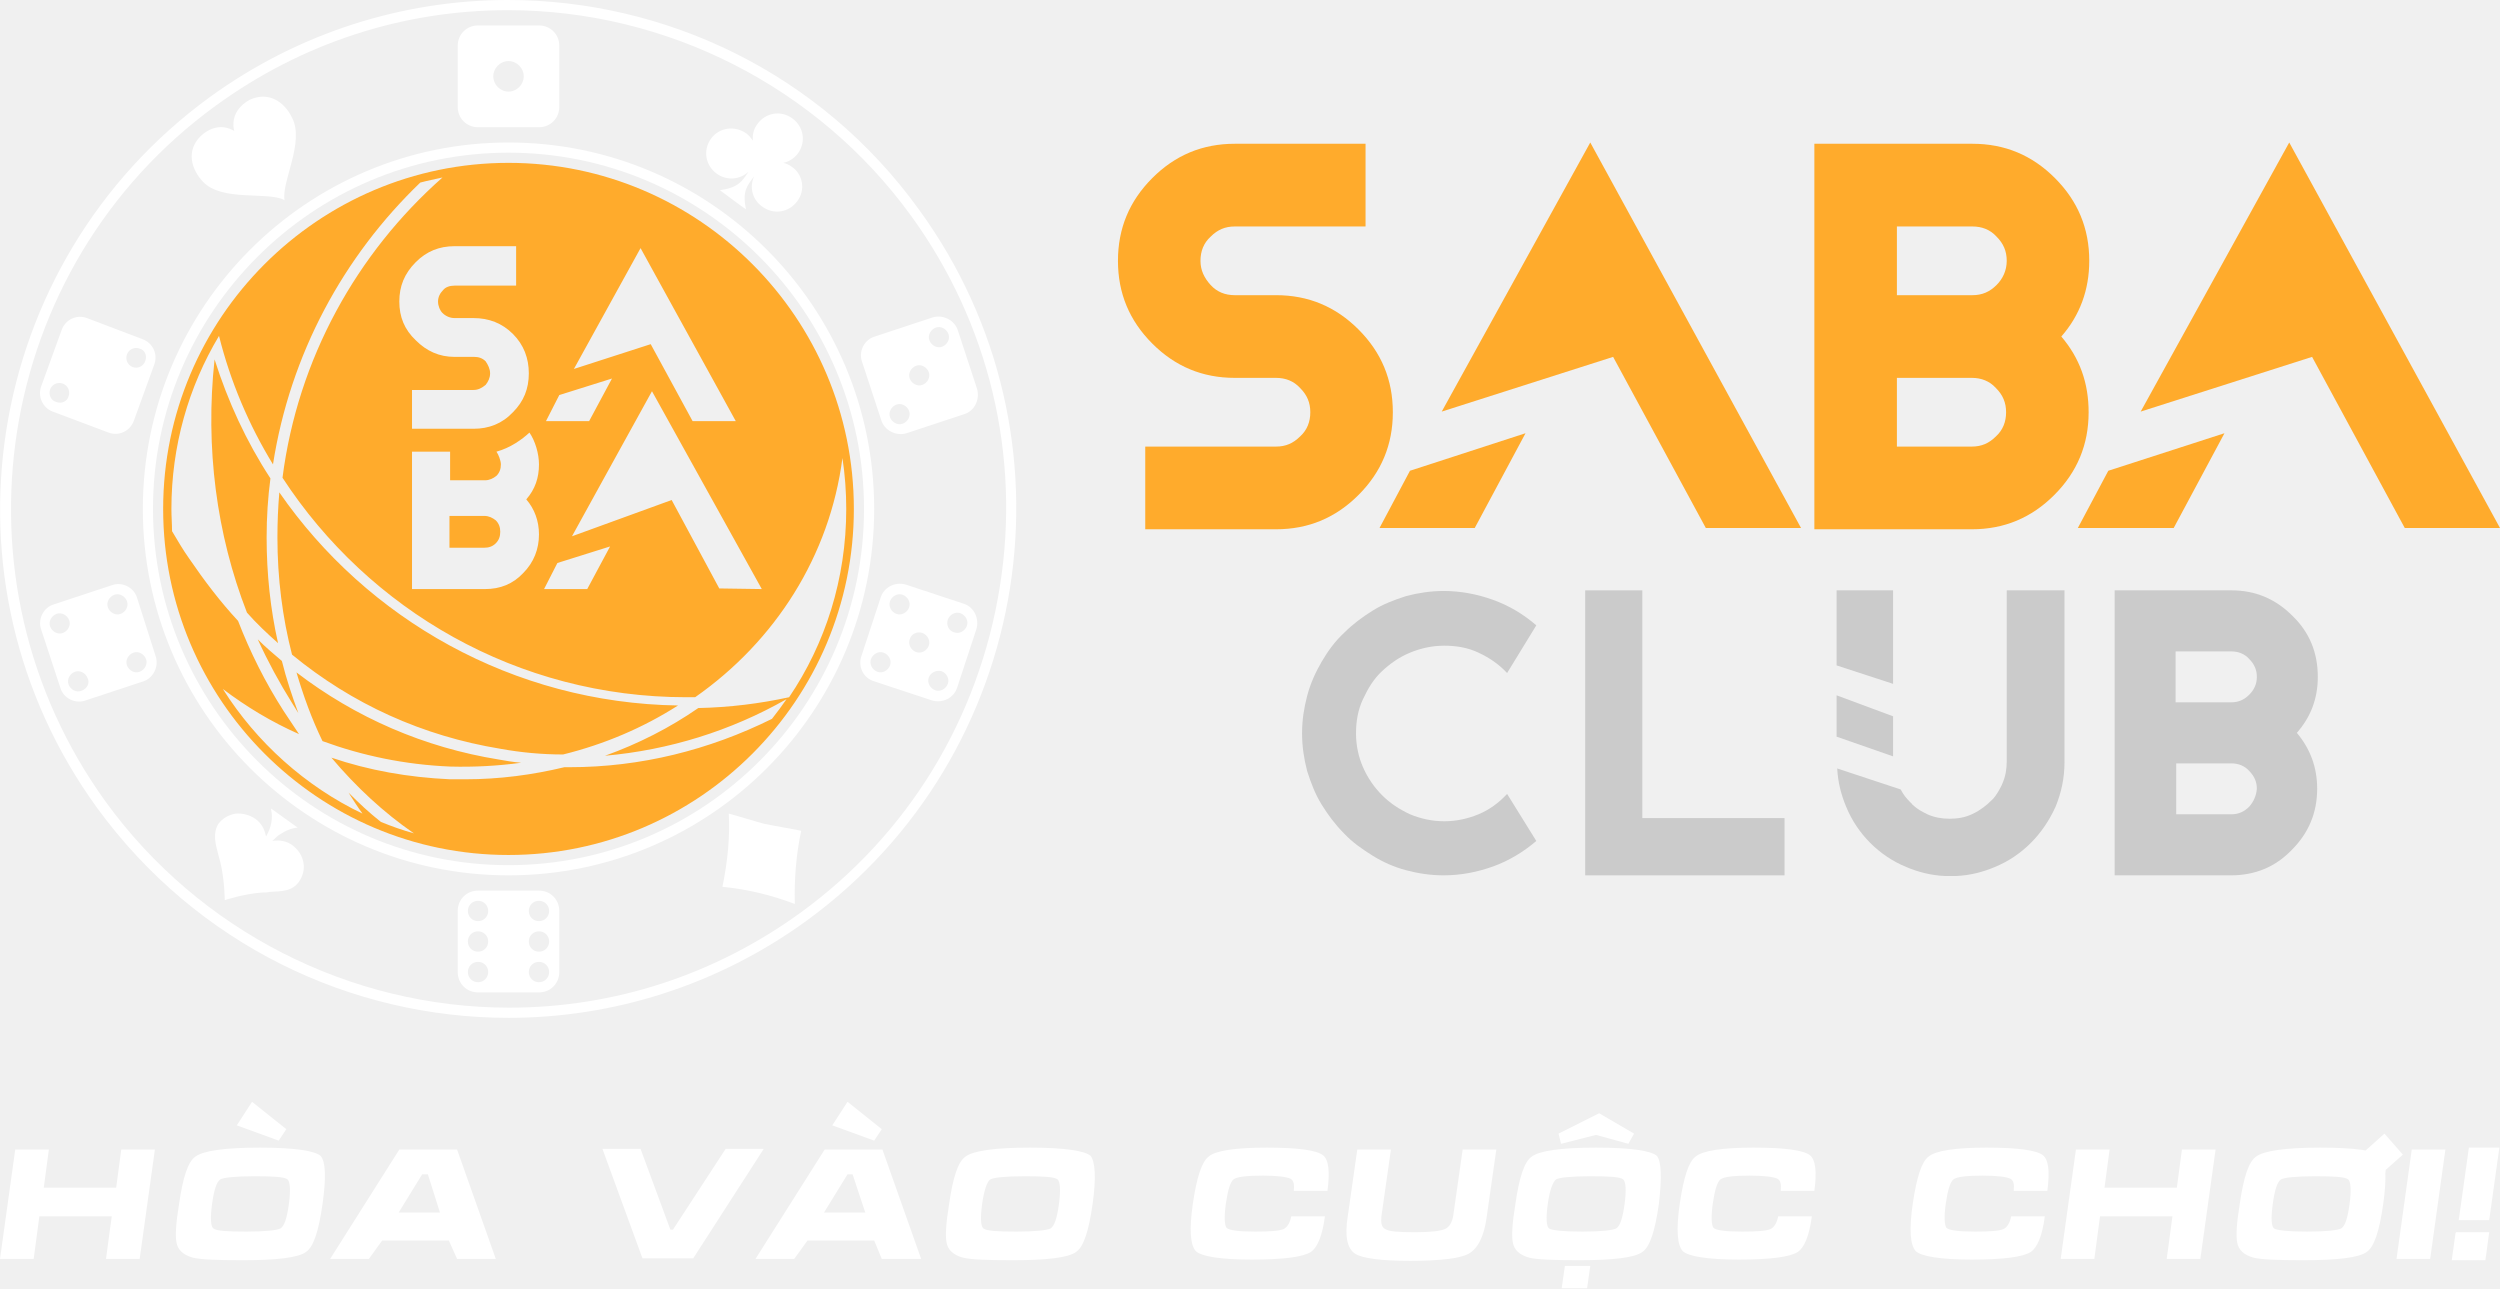
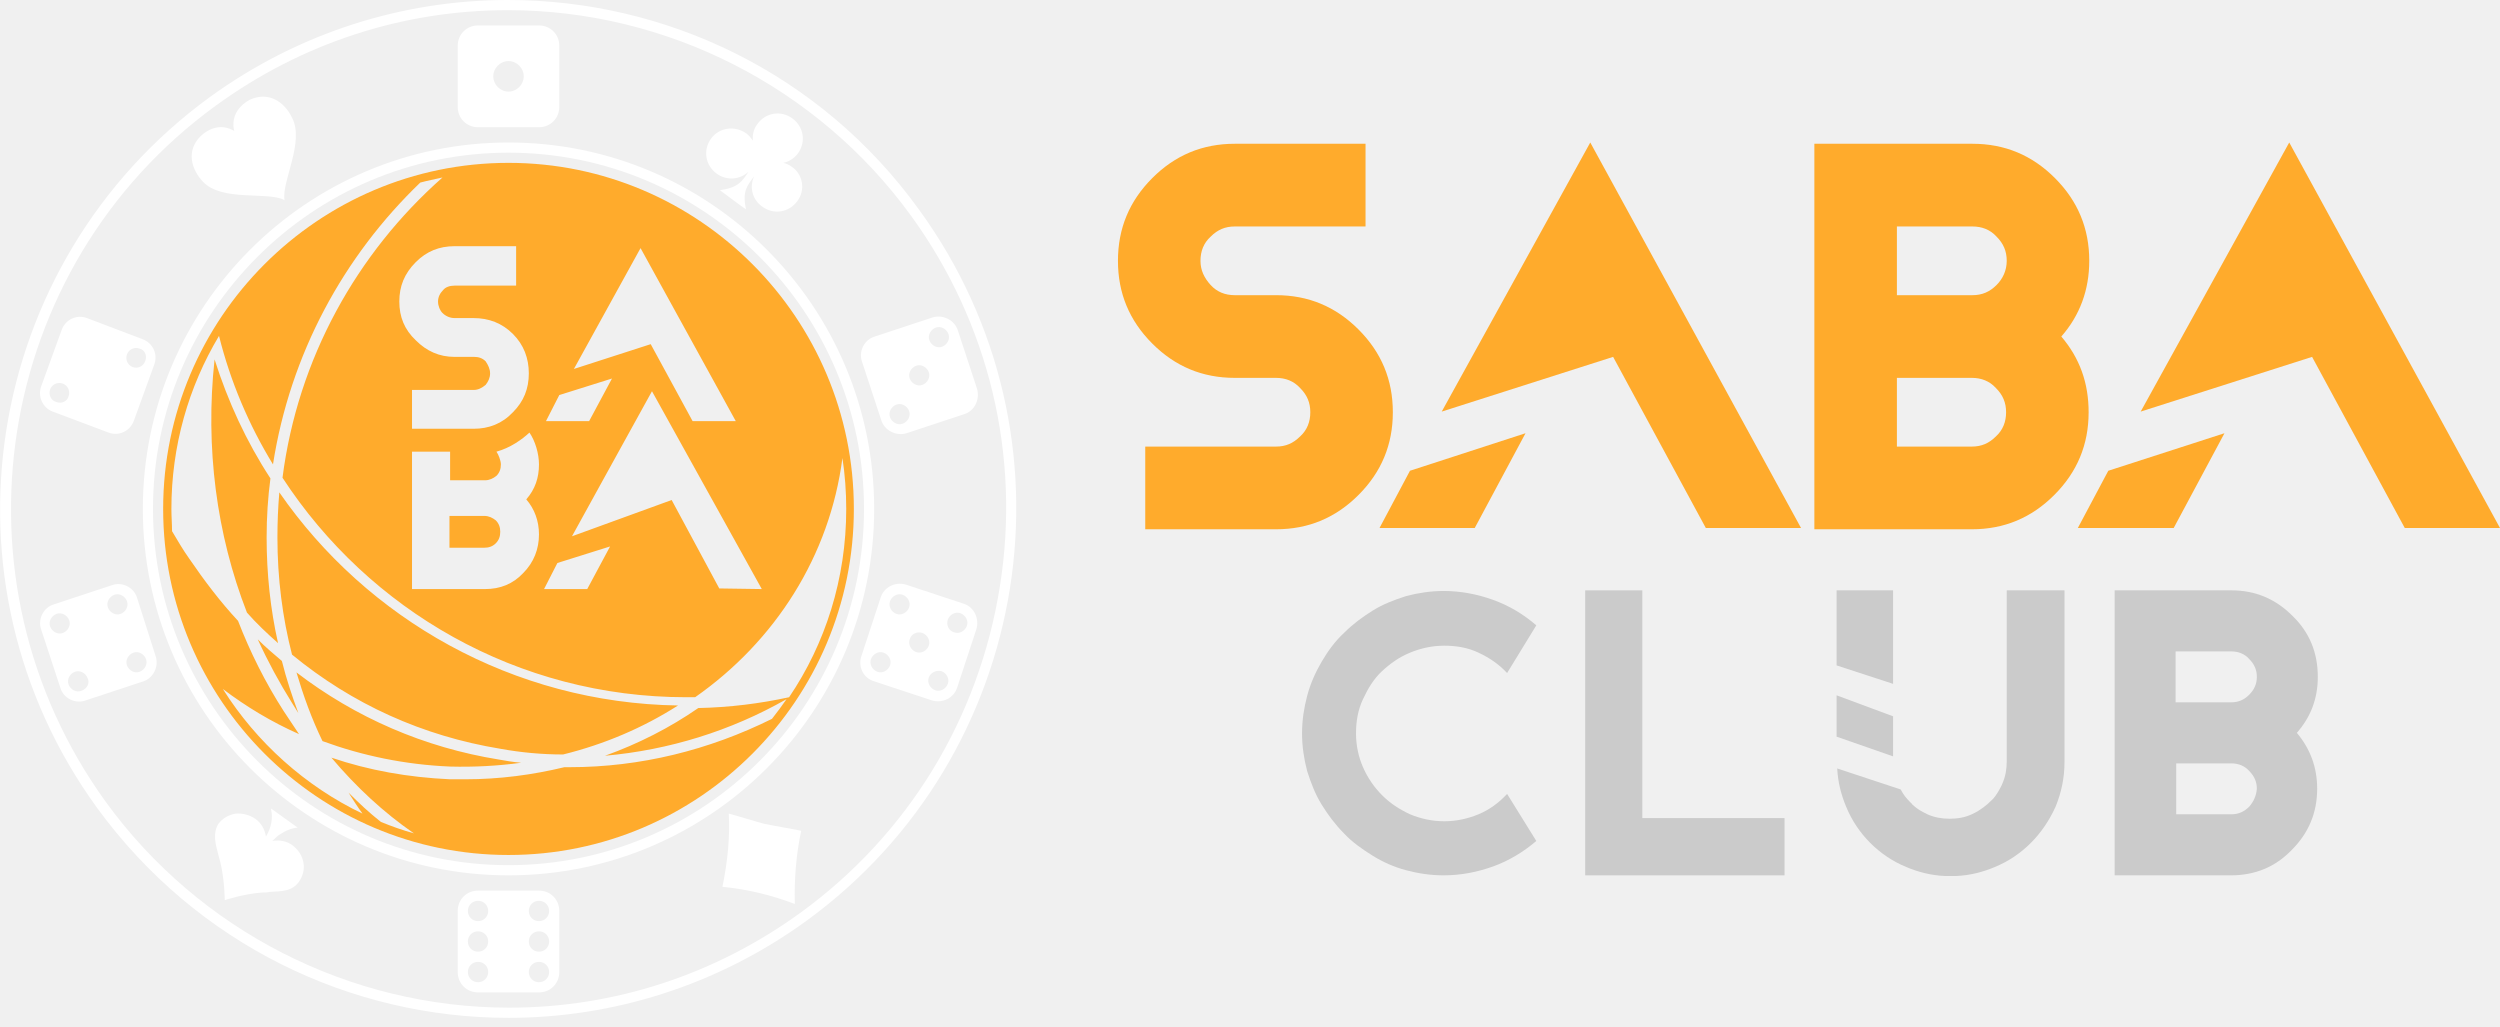
- <svg xmlns="http://www.w3.org/2000/svg" width="229" height="118" viewBox="0 0 229 118" fill="none">
-   <path d="M1.396 105.297H4.478L4.012 108.793H10.642L11.107 105.297H14.189L12.793 115.32H9.711L10.235 111.415H3.605L3.082 115.32H0L1.396 105.297Z" fill="white" />
-   <path d="M29.541 110.308C29.192 112.756 28.727 114.212 28.029 114.679C27.331 115.203 25.354 115.436 22.214 115.436C19.888 115.436 18.376 115.378 17.678 115.203C16.806 114.97 16.283 114.504 16.166 113.804C16.05 113.222 16.108 112.056 16.399 110.308C16.748 107.861 17.213 106.404 17.911 105.938C18.609 105.413 20.586 105.122 23.784 105.122C26.982 105.122 28.843 105.413 29.367 105.88C29.832 106.404 29.89 107.861 29.541 110.308ZM19.423 110.308C19.248 111.59 19.306 112.348 19.539 112.522C19.83 112.756 20.818 112.814 22.563 112.814C24.308 112.814 25.354 112.697 25.703 112.522C26.052 112.289 26.285 111.59 26.459 110.308C26.634 109.026 26.575 108.269 26.343 108.036C26.052 107.802 25.063 107.744 23.319 107.744C21.574 107.744 20.47 107.861 20.179 108.036C19.83 108.269 19.597 109.026 19.423 110.308ZM23.086 100.926L26.227 103.432L25.529 104.481L21.691 103.082L23.086 100.926Z" fill="white" />
-   <path d="M36.577 105.297H41.869L45.416 115.32H41.869L41.113 113.63H35.007L33.786 115.32H30.238L36.577 105.297ZM39.194 107.569H38.67L36.519 111.066H40.299L39.194 107.569Z" fill="white" />
-   <path d="M61.408 112.639H61.524H61.64L66.467 105.239H69.956L63.501 115.261H58.849L55.185 105.239H58.675L61.408 112.639Z" fill="white" />
-   <path d="M75.539 105.297H80.831L84.378 115.32H80.772L80.075 113.63H73.969L72.747 115.32H69.2L75.539 105.297ZM77.632 100.926L80.772 103.432L80.075 104.481L76.237 103.082L77.632 100.926ZM78.097 107.569H77.632L75.481 111.066H79.26L78.097 107.569Z" fill="white" />
-   <path d="M100.079 110.308C99.73 112.756 99.265 114.212 98.567 114.679C97.869 115.203 95.892 115.436 92.752 115.436C90.425 115.436 88.914 115.378 88.216 115.203C87.344 114.97 86.82 114.504 86.704 113.804C86.588 113.222 86.646 112.056 86.936 110.308C87.285 107.861 87.751 106.404 88.448 105.938C89.146 105.413 91.123 105.122 94.322 105.122C97.52 105.122 99.381 105.413 99.904 105.88C100.311 106.404 100.428 107.861 100.079 110.308ZM89.96 110.308C89.786 111.59 89.844 112.348 90.077 112.522C90.367 112.756 91.356 112.814 93.1 112.814C94.845 112.814 95.892 112.697 96.241 112.522C96.59 112.289 96.822 111.59 96.997 110.308C97.171 109.026 97.113 108.269 96.88 108.036C96.59 107.802 95.601 107.744 93.856 107.744C92.112 107.744 91.007 107.861 90.716 108.036C90.426 108.21 90.135 109.026 89.96 110.308Z" fill="white" />
-   <path d="M116.012 105.122C118.862 105.122 120.606 105.355 121.188 105.821C121.711 106.229 121.827 107.336 121.595 109.084H118.513C118.571 108.502 118.513 108.152 118.222 107.977C117.873 107.802 117.001 107.686 115.663 107.686C114.151 107.686 113.279 107.802 112.988 108.036C112.698 108.269 112.465 109.026 112.29 110.25C112.116 111.474 112.174 112.231 112.349 112.464C112.581 112.697 113.453 112.814 114.965 112.814C116.303 112.814 117.175 112.756 117.582 112.581C117.931 112.406 118.164 111.998 118.28 111.415H121.362C121.129 113.222 120.664 114.271 120.083 114.679C119.327 115.145 117.582 115.378 114.675 115.378C111.767 115.378 110.081 115.086 109.557 114.62C109.034 114.096 108.918 112.639 109.267 110.25C109.615 107.861 110.081 106.404 110.72 105.938C111.302 105.413 113.105 105.122 116.012 105.122Z" fill="white" />
-   <path d="M137.062 105.297L136.19 111.415C135.958 113.222 135.376 114.387 134.504 114.853C133.748 115.261 131.945 115.494 129.212 115.494C126.479 115.494 124.792 115.261 124.153 114.853C123.397 114.387 123.164 113.222 123.455 111.415L124.327 105.297H127.409L126.537 111.415C126.479 111.998 126.537 112.406 126.886 112.581C127.235 112.814 128.165 112.872 129.619 112.872C131.073 112.872 131.945 112.756 132.352 112.581C132.759 112.406 132.992 111.998 133.108 111.415L133.98 105.297H137.062Z" fill="white" />
-   <path d="M151.949 110.308C151.6 112.756 151.135 114.212 150.437 114.679C149.74 115.203 147.762 115.436 144.622 115.436C142.296 115.436 140.784 115.378 140.086 115.203C139.214 114.97 138.691 114.504 138.574 113.804C138.458 113.222 138.516 112.056 138.807 110.308C139.156 107.861 139.621 106.404 140.319 105.938C141.017 105.413 142.994 105.122 146.192 105.122C149.391 105.122 151.251 105.413 151.775 105.88C152.182 106.404 152.24 107.861 151.949 110.308ZM141.773 110.308C141.598 111.59 141.656 112.348 141.889 112.522C142.122 112.697 143.168 112.814 144.913 112.814C146.658 112.814 147.704 112.697 148.053 112.522C148.402 112.289 148.635 111.59 148.809 110.308C148.984 109.026 148.925 108.269 148.693 108.036C148.402 107.802 147.413 107.744 145.669 107.744C143.924 107.744 142.82 107.861 142.529 108.036C142.238 108.269 141.947 109.026 141.773 110.308ZM142.761 103.84L146.483 101.975L149.681 103.84L149.158 104.772L146.192 103.957L142.994 104.772L142.761 103.84ZM143.343 115.96H145.669L145.378 118H143.052L143.343 115.96Z" fill="white" />
-   <path d="M160.614 105.122C163.463 105.122 165.208 105.355 165.789 105.821C166.313 106.229 166.429 107.336 166.196 109.084H163.114C163.172 108.502 163.114 108.152 162.824 107.977C162.475 107.802 161.602 107.686 160.265 107.686C158.753 107.686 157.881 107.802 157.59 108.036C157.299 108.269 157.067 109.026 156.892 110.25C156.718 111.474 156.776 112.231 156.95 112.464C157.183 112.697 158.055 112.814 159.567 112.814C160.905 112.814 161.777 112.756 162.184 112.581C162.533 112.406 162.765 111.998 162.882 111.415H165.964C165.731 113.222 165.266 114.271 164.684 114.679C163.928 115.145 162.184 115.378 159.276 115.378C156.427 115.378 154.682 115.086 154.159 114.62C153.636 114.096 153.519 112.639 153.868 110.25C154.217 107.861 154.682 106.404 155.322 105.938C155.962 105.413 157.706 105.122 160.614 105.122Z" fill="white" />
-   <path d="M181.956 105.122C184.805 105.122 186.549 105.355 187.131 105.821C187.654 106.229 187.771 107.336 187.538 109.084H184.456C184.514 108.502 184.456 108.152 184.165 107.977C183.816 107.802 182.944 107.686 181.607 107.686C180.095 107.686 179.222 107.802 178.932 108.036C178.641 108.269 178.408 109.026 178.234 110.25C178.059 111.474 178.118 112.231 178.292 112.464C178.525 112.697 179.397 112.814 180.909 112.814C182.246 112.814 183.119 112.756 183.526 112.581C183.874 112.406 184.107 111.998 184.223 111.415H187.305C187.073 113.222 186.608 114.271 186.026 114.679C185.27 115.145 183.526 115.378 180.618 115.378C177.769 115.378 176.024 115.086 175.501 114.62C174.977 114.096 174.861 112.639 175.21 110.25C175.559 107.861 176.024 106.404 176.664 105.938C177.303 105.413 179.048 105.122 181.956 105.122Z" fill="white" />
-   <path d="M190.155 105.297H193.237L192.771 108.793H199.401L199.866 105.297H202.948L201.552 115.32H198.47L198.994 111.415H192.364L191.841 115.32H188.759L190.155 105.297Z" fill="white" />
-   <path d="M218.3 110.308C217.951 112.756 217.486 114.212 216.788 114.679C216.09 115.203 214.113 115.436 210.973 115.436C208.647 115.436 207.135 115.378 206.437 115.203C205.565 114.97 205.042 114.504 204.925 113.804C204.809 113.222 204.867 112.056 205.158 110.308C205.507 107.861 205.972 106.404 206.67 105.938C207.368 105.413 209.345 105.122 212.543 105.122C215.741 105.122 217.602 105.413 218.126 105.88C218.533 106.404 218.649 107.861 218.3 110.308ZM208.182 110.308C208.007 111.59 208.065 112.348 208.298 112.522C208.531 112.697 209.577 112.814 211.322 112.814C213.066 112.814 214.113 112.697 214.462 112.522C214.811 112.289 215.044 111.59 215.218 110.308C215.393 109.026 215.334 108.269 215.102 108.036C214.811 107.802 213.822 107.744 212.078 107.744C210.333 107.744 209.228 107.861 208.938 108.036C208.589 108.269 208.356 109.026 208.182 110.308ZM216.207 107.686L216.032 105.938L216.788 105.297L218.416 103.84L220.103 105.763L218.533 107.161L218.475 107.686H216.207Z" fill="white" />
-   <path d="M219.521 115.32L220.917 105.297H223.999L222.603 115.32H219.521Z" fill="white" />
-   <path d="M224.988 112.872H228.011L227.662 115.436H224.58L224.929 112.93L224.988 112.872ZM225.22 111.765L226.151 105.122H228.942L228.011 111.765H225.22Z" fill="white" />
-   <path d="M124.444 30.185C122.35 28.087 119.85 27.038 116.884 27.038H113.104C112.232 27.038 111.476 26.747 110.895 26.106C110.313 25.465 109.964 24.765 109.964 23.891C109.964 23.017 110.255 22.26 110.895 21.677C111.534 21.036 112.232 20.745 113.104 20.745H125.084V13.169H113.104C110.139 13.169 107.638 14.218 105.545 16.316C103.451 18.414 102.405 20.919 102.405 23.891C102.405 26.863 103.451 29.369 105.545 31.467C107.638 33.564 110.139 34.613 113.104 34.613H116.884C117.756 34.613 118.512 34.905 119.094 35.546C119.734 36.187 120.024 36.886 120.024 37.76C120.024 38.634 119.734 39.392 119.094 39.974C118.454 40.615 117.756 40.907 116.884 40.907H104.905V48.482H116.884C119.85 48.482 122.35 47.433 124.444 45.335C126.537 43.237 127.584 40.732 127.584 37.76C127.584 34.788 126.537 32.282 124.444 30.185Z" fill="#FFAB2C" />
-   <path d="M191.376 23.891C191.376 20.919 190.329 18.414 188.236 16.316C186.142 14.218 183.642 13.169 180.676 13.169H166.196V48.482H180.618C183.584 48.482 186.084 47.433 188.178 45.335C190.271 43.237 191.318 40.732 191.318 37.76C191.318 35.08 190.504 32.807 188.817 30.826C190.504 28.903 191.376 26.572 191.376 23.891ZM182.828 39.974C182.188 40.615 181.49 40.907 180.618 40.907H173.756V34.613H180.618C181.49 34.613 182.246 34.905 182.828 35.546C183.467 36.187 183.758 36.886 183.758 37.76C183.758 38.634 183.467 39.392 182.828 39.974ZM182.886 26.106C182.246 26.747 181.548 27.038 180.676 27.038H173.756V20.745H180.676C181.548 20.745 182.304 21.036 182.886 21.677C183.526 22.318 183.816 23.017 183.816 23.891C183.816 24.765 183.467 25.523 182.886 26.106Z" fill="#FFAB2C" />
+ <svg xmlns="http://www.w3.org/2000/svg" width="229" height="94" viewBox="0 0 229 94" fill="none">
+   <path d="M124.444 30.185C122.35 28.087 119.85 27.038 116.884 27.038H113.104C112.232 27.038 111.476 26.747 110.895 26.106C110.313 25.465 109.964 24.765 109.964 23.891C109.964 23.017 110.255 22.26 110.895 21.677C111.534 21.036 112.232 20.745 113.104 20.745H125.083V13.169H113.104C110.139 13.169 107.638 14.218 105.545 16.316C103.451 18.414 102.404 20.92 102.404 23.891C102.404 26.863 103.451 29.369 105.545 31.467C107.638 33.565 110.139 34.613 113.104 34.613H116.884C117.756 34.613 118.512 34.905 119.094 35.546C119.734 36.187 120.024 36.886 120.024 37.76C120.024 38.634 119.734 39.392 119.094 39.974C118.454 40.615 117.756 40.907 116.884 40.907H104.905V48.482H116.884C119.85 48.482 122.35 47.433 124.444 45.335C126.537 43.238 127.584 40.732 127.584 37.76C127.584 34.788 126.537 32.282 124.444 30.185Z" fill="#FFAB2C" />
+   <path d="M191.376 23.891C191.376 20.92 190.329 18.414 188.236 16.316C186.142 14.218 183.642 13.169 180.676 13.169H166.196V48.482H180.618C183.584 48.482 186.084 47.433 188.177 45.335C190.271 43.238 191.318 40.732 191.318 37.76C191.318 35.08 190.504 32.807 188.817 30.826C190.504 28.903 191.376 26.572 191.376 23.891ZM182.828 39.974C182.188 40.615 181.49 40.907 180.618 40.907H173.756V34.613H180.618C181.49 34.613 182.246 34.905 182.828 35.546C183.467 36.187 183.758 36.886 183.758 37.76C183.758 38.634 183.467 39.392 182.828 39.974ZM182.886 26.106C182.246 26.747 181.548 27.038 180.676 27.038H173.756V20.745H180.676C181.548 20.745 182.304 21.036 182.886 21.677C183.525 22.318 183.816 23.017 183.816 23.891C183.816 24.765 183.467 25.523 182.886 26.106Z" fill="#FFAB2C" />
  <path d="M132.062 37.702L145.669 13.053L164.975 48.365H156.253L147.762 32.69L132.062 37.702ZM135.085 48.365L139.738 39.683L129.154 43.121L126.363 48.365H135.085Z" fill="#FFAB2C" />
-   <path d="M196.086 37.702L209.694 13.053L229 48.365H220.277L211.787 32.69L196.086 37.702ZM199.11 48.365L203.762 39.683L193.121 43.121L190.329 48.365H199.11Z" fill="#FFAB2C" />
-   <path d="M140.726 77.034C139.563 78.025 138.226 78.841 136.772 79.365C135.318 79.889 133.806 80.181 132.236 80.181C131.015 80.181 129.91 80.006 128.805 79.715C127.7 79.423 126.654 78.957 125.723 78.374C124.793 77.792 123.863 77.151 123.107 76.335C122.292 75.519 121.653 74.645 121.071 73.713C120.49 72.78 120.083 71.731 119.734 70.624C119.443 69.517 119.269 68.352 119.269 67.186C119.269 65.963 119.443 64.855 119.734 63.748C120.025 62.641 120.49 61.592 121.071 60.602C121.653 59.611 122.292 58.737 123.107 57.979C123.921 57.163 124.793 56.523 125.723 55.94C126.654 55.357 127.7 54.949 128.805 54.599C129.91 54.308 131.073 54.133 132.236 54.133C133.806 54.133 135.318 54.425 136.772 54.949C138.226 55.474 139.505 56.231 140.726 57.28L138.051 61.65C137.295 60.835 136.423 60.252 135.435 59.786C134.446 59.319 133.399 59.145 132.294 59.145C131.19 59.145 130.143 59.378 129.154 59.786C128.166 60.194 127.352 60.776 126.596 61.476C125.84 62.175 125.316 63.049 124.851 64.04C124.386 65.03 124.211 66.079 124.211 67.186C124.211 68.293 124.444 69.342 124.851 70.275C125.258 71.207 125.84 72.081 126.596 72.838C127.352 73.596 128.166 74.121 129.154 74.587C130.143 74.995 131.19 75.228 132.294 75.228C133.399 75.228 134.446 74.995 135.435 74.587C136.423 74.179 137.295 73.538 138.051 72.722L140.726 77.034Z" fill="#CBCBCB" />
+   <path d="M196.086 37.702L209.694 13.053L229 48.365H220.277L211.787 32.69L196.086 37.702ZM199.11 48.365L203.762 39.683L193.12 43.121L190.329 48.365H199.11Z" fill="#FFAB2C" />
+   <path d="M140.726 77.034C139.563 78.025 138.226 78.841 136.772 79.365C135.318 79.889 133.806 80.181 132.236 80.181C131.015 80.181 129.91 80.006 128.805 79.715C127.7 79.423 126.654 78.957 125.723 78.374C124.793 77.792 123.862 77.151 123.106 76.335C122.292 75.519 121.653 74.645 121.071 73.713C120.49 72.78 120.083 71.731 119.734 70.624C119.443 69.517 119.268 68.352 119.268 67.186C119.268 65.962 119.443 64.855 119.734 63.748C120.024 62.641 120.49 61.592 121.071 60.601C121.653 59.611 122.292 58.737 123.106 57.979C123.921 57.163 124.793 56.522 125.723 55.94C126.654 55.357 127.7 54.949 128.805 54.599C129.91 54.308 131.073 54.133 132.236 54.133C133.806 54.133 135.318 54.425 136.772 54.949C138.226 55.474 139.505 56.231 140.726 57.28L138.051 61.65C137.295 60.834 136.423 60.252 135.435 59.786C134.446 59.319 133.399 59.145 132.294 59.145C131.189 59.145 130.143 59.378 129.154 59.786C128.166 60.194 127.351 60.776 126.596 61.475C125.84 62.175 125.316 63.049 124.851 64.04C124.386 65.03 124.211 66.079 124.211 67.186C124.211 68.293 124.444 69.342 124.851 70.275C125.258 71.207 125.84 72.081 126.596 72.838C127.351 73.596 128.166 74.121 129.154 74.587C130.143 74.995 131.189 75.228 132.294 75.228C133.399 75.228 134.446 74.995 135.435 74.587C136.423 74.179 137.295 73.538 138.051 72.722L140.726 77.034Z" fill="#CBCBCB" />
  <path d="M150.437 74.937V54.076H145.204V80.182H163.463V74.937H150.437Z" fill="#CBCBCB" />
-   <path d="M168.232 63.691V67.478L173.408 69.285V65.614L168.232 63.691ZM183.817 54.076V69.751C183.817 70.45 183.7 71.15 183.41 71.791C183.352 71.965 183.235 72.14 183.119 72.373C182.886 72.781 182.654 73.131 182.305 73.422C181.956 73.772 181.549 74.063 181.084 74.355C181.025 74.355 181.025 74.413 180.967 74.413C180.851 74.471 180.735 74.529 180.618 74.588C179.979 74.879 179.339 74.996 178.583 74.996C177.885 74.996 177.187 74.879 176.548 74.588C176.083 74.355 175.617 74.121 175.268 73.772C175.21 73.714 175.152 73.714 175.152 73.655C175.094 73.597 175.036 73.539 174.978 73.481C174.629 73.131 174.338 72.781 174.105 72.315L168.29 70.392C168.348 71.616 168.639 72.781 169.104 73.888C169.628 75.17 170.384 76.278 171.314 77.21C172.245 78.142 173.35 78.9 174.629 79.424C175.734 79.89 176.897 80.182 178.118 80.24C178.292 80.24 178.467 80.24 178.641 80.24C178.816 80.24 179.048 80.24 179.223 80.24C180.444 80.182 181.607 79.89 182.712 79.424C183.991 78.9 185.096 78.142 186.026 77.21C186.957 76.278 187.713 75.17 188.294 73.888C188.818 72.606 189.109 71.266 189.109 69.809V54.076H183.817ZM168.232 54.076V60.952L173.408 62.642V54.076H168.232Z" fill="#CBCBCB" />
-   <path d="M212.311 62.001C212.311 59.787 211.555 57.922 209.985 56.407C208.415 54.834 206.554 54.076 204.402 54.076H193.703V80.182H204.344C206.554 80.182 208.415 79.424 209.927 77.851C211.497 76.278 212.253 74.413 212.253 72.257C212.253 70.276 211.613 68.586 210.392 67.129C211.671 65.672 212.311 63.982 212.311 62.001ZM206.031 73.888C205.565 74.355 205.042 74.588 204.402 74.588H199.343V69.926H204.402C205.042 69.926 205.624 70.159 206.031 70.625C206.496 71.091 206.728 71.616 206.728 72.257C206.67 72.898 206.438 73.422 206.031 73.888ZM206.031 63.633C205.565 64.099 205.042 64.332 204.402 64.332H199.285V59.67H204.402C205.042 59.67 205.624 59.903 206.031 60.369C206.496 60.836 206.728 61.36 206.728 62.001C206.728 62.642 206.496 63.166 206.031 63.633Z" fill="#CBCBCB" />
-   <path d="M62.105 64.623C58.907 66.663 55.36 68.178 51.58 69.11C49.661 69.11 47.742 68.935 45.823 68.586C38.729 67.42 32.274 64.507 26.749 59.962C25.877 56.582 25.412 52.969 25.412 49.239C25.412 47.841 25.47 46.443 25.586 45.102C33.611 56.698 46.986 64.39 62.105 64.623ZM23.609 58.563C24.54 60.602 25.586 62.525 26.749 64.39C26.924 64.681 27.157 65.031 27.331 65.323C26.749 63.749 26.226 62.176 25.819 60.544C25.063 59.903 24.307 59.262 23.609 58.563ZM27.157 61.593C27.796 63.749 28.552 65.847 29.541 67.886C33.204 69.227 37.1 70.043 41.229 70.217C43.439 70.276 45.59 70.159 47.742 69.868C47.044 69.809 46.346 69.693 45.707 69.576C38.845 68.469 32.565 65.73 27.157 61.593ZM25.47 58.913C24.772 55.824 24.423 52.561 24.423 49.239C24.423 47.375 24.54 45.568 24.772 43.82C22.562 40.441 20.876 36.769 19.655 32.923C18.783 40.965 19.829 48.948 22.621 56.116C23.493 57.106 24.482 58.038 25.47 58.913ZM44.369 47.258H41.171V50.172H44.369C44.776 50.172 45.125 50.055 45.416 49.764C45.707 49.473 45.823 49.123 45.823 48.715C45.823 48.307 45.707 47.958 45.416 47.666C45.125 47.433 44.776 47.258 44.369 47.258ZM78.213 46.617C78.213 64.099 64.024 78.317 46.579 78.317C29.134 78.317 14.945 64.099 14.945 46.617C14.945 29.136 29.134 14.918 46.579 14.918C64.024 14.918 78.213 29.136 78.213 46.617ZM59.721 35.837L55.476 43.529L52.394 49.123L61.524 45.801L65.885 53.901L69.781 53.959L59.721 35.837ZM52.569 33.797L59.605 31.525L63.443 38.576H67.397L58.675 22.726L52.569 33.797ZM50.01 38.576H53.964L56.058 34.672L51.231 36.187L50.01 38.576ZM49.836 53.959H53.79L55.883 50.055L51.057 51.57L49.836 53.959ZM48.498 39.625C47.8 40.266 46.754 41.023 45.474 41.373C45.649 41.606 45.881 42.189 45.881 42.538C45.881 42.946 45.765 43.296 45.474 43.587C45.183 43.82 44.834 43.995 44.427 43.995H41.229V41.373H37.798H37.74V53.959H44.427C45.823 53.959 46.986 53.493 47.916 52.503C48.905 51.512 49.37 50.288 49.37 48.948C49.37 47.724 48.963 46.617 48.207 45.743C49.021 44.811 49.37 43.762 49.37 42.538C49.37 41.548 49.021 40.382 48.498 39.625ZM41.636 22.551C40.24 22.551 39.078 23.017 38.089 24.008C37.042 25.057 36.577 26.222 36.577 27.621C36.577 29.019 37.042 30.185 38.089 31.175C39.078 32.166 40.24 32.69 41.636 32.69H43.439C43.846 32.69 44.195 32.807 44.486 33.098C44.718 33.448 44.893 33.797 44.893 34.205C44.893 34.613 44.718 34.963 44.486 35.254C44.137 35.546 43.788 35.721 43.381 35.721H37.74V39.275H43.381C44.776 39.275 45.998 38.809 46.986 37.76C47.975 36.769 48.44 35.604 48.44 34.205C48.44 32.807 47.975 31.583 46.986 30.593C45.998 29.602 44.776 29.136 43.381 29.136H41.636C41.229 29.136 40.822 28.961 40.531 28.67C40.299 28.436 40.124 28.029 40.124 27.621C40.124 27.213 40.299 26.863 40.589 26.572C40.822 26.28 41.229 26.164 41.636 26.164H47.277V22.551H41.636ZM55.418 69.227C58.5 68.12 61.349 66.663 63.966 64.856C66.816 64.798 69.607 64.448 72.282 63.866C75.597 58.971 77.516 53.027 77.516 46.617C77.516 45.044 77.399 43.471 77.167 41.956C76.004 50.929 71.003 58.738 63.675 63.866C63.385 63.866 63.094 63.866 62.861 63.866C47.393 63.866 33.786 55.883 25.877 43.762C27.273 32.865 32.681 23.192 40.531 16.258C39.775 16.433 39.136 16.549 38.496 16.724C31.46 23.483 26.575 32.457 25.005 42.538C22.795 38.925 21.109 34.963 20.062 30.767C17.271 35.429 15.701 40.848 15.701 46.617C15.701 47.316 15.759 48.016 15.759 48.657C16.282 49.531 16.747 50.347 17.329 51.163C18.724 53.202 20.178 55.125 21.807 56.873C22.911 59.728 24.307 62.525 25.994 65.148C26.459 65.847 26.924 66.546 27.389 67.245C24.889 66.138 22.562 64.74 20.411 63.108C23.493 68.003 27.971 72.024 33.204 74.529C32.739 73.888 32.332 73.247 31.925 72.606C32.855 73.539 33.844 74.471 34.891 75.287C35.879 75.695 36.868 76.044 37.914 76.336C35.123 74.413 32.623 72.082 30.355 69.401C33.786 70.567 37.391 71.208 41.229 71.383C41.694 71.383 42.16 71.383 42.625 71.383C45.765 71.383 48.789 70.975 51.696 70.276C51.871 70.276 51.987 70.276 52.162 70.276C58.675 70.276 64.955 68.702 70.712 65.847C71.177 65.264 71.642 64.623 72.049 64.04C66.932 66.954 61.291 68.702 55.418 69.227Z" fill="#FFAB2C" />
-   <path d="M22.854 9.149C21.109 10.139 21.342 11.596 21.458 12.004C21.109 11.771 19.83 11.13 18.376 12.47C17.039 13.81 17.504 15.5 18.609 16.666C20.353 18.472 24.424 17.54 25.994 18.297L26.052 18.356V18.297C25.82 16.549 27.913 12.995 26.75 10.78C26.052 9.323 24.598 8.333 22.854 9.149Z" fill="white" />
-   <path d="M20.004 78.317C20.062 78.55 20.12 78.725 20.179 78.958C20.586 80.648 20.586 82.454 20.586 82.454C20.586 82.454 22.33 81.872 24.017 81.755C24.249 81.755 24.482 81.755 24.714 81.697C25.877 81.638 26.75 81.638 27.389 80.764C27.738 80.24 27.913 79.657 27.796 79.016C27.68 78.375 27.331 77.851 26.808 77.443C26.285 77.035 25.587 76.918 24.947 77.035C25.18 76.802 25.47 76.511 25.703 76.394C26.575 75.811 27.273 75.811 27.273 75.811L24.831 74.063C24.773 74.063 25.063 74.704 24.773 75.695C24.714 75.928 24.54 76.336 24.366 76.627C24.249 75.986 23.959 75.403 23.377 74.996C22.854 74.646 22.214 74.471 21.574 74.529C20.935 74.646 20.411 74.937 20.004 75.462C19.481 76.336 19.713 77.21 20.004 78.317Z" fill="white" />
-   <path d="M46.579 13.985C64.548 13.985 79.144 28.611 79.144 46.617C79.144 64.623 64.548 79.249 46.579 79.249C28.61 79.249 14.014 64.623 14.014 46.617C14.014 28.611 28.61 13.985 46.579 13.985ZM46.579 13.053C28.087 13.053 13.084 28.087 13.084 46.617C13.084 65.148 28.087 80.182 46.579 80.182C65.071 80.182 80.075 65.148 80.075 46.617C80.075 28.087 65.071 13.053 46.579 13.053Z" fill="white" />
-   <path d="M49.37 2.331H43.788C42.741 2.331 41.927 3.147 41.927 4.196V9.79C41.927 10.838 42.741 11.654 43.788 11.654H49.37C50.417 11.654 51.231 10.838 51.231 9.79V4.196C51.231 3.147 50.417 2.331 49.37 2.331ZM46.579 8.391C45.823 8.391 45.184 7.75 45.184 6.993C45.184 6.235 45.823 5.594 46.579 5.594C47.335 5.594 47.975 6.235 47.975 6.993C47.975 7.75 47.335 8.391 46.579 8.391Z" fill="white" />
-   <path d="M46.52 0.932C61.116 0.932 74.898 7.983 83.446 19.754C90.599 29.602 93.507 41.722 91.588 53.726C89.668 65.789 83.214 76.394 73.386 83.561C65.536 89.272 56.29 92.302 46.636 92.302C32.041 92.302 18.259 85.251 9.71 73.481C-5.06 53.085 -0.582 24.474 19.771 9.673C27.621 3.962 36.867 0.932 46.52 0.932ZM46.52 0C37.042 0 27.447 2.914 19.189 8.916C-1.571 24.066 -6.223 53.202 8.896 74.005C18.026 86.533 32.157 93.235 46.578 93.235C56.057 93.235 65.652 90.321 73.909 84.319C94.67 69.168 99.322 40.033 84.202 19.23C75.131 6.643 60.942 0 46.52 0Z" fill="white" />
-   <path d="M4.827 37.702L9.944 39.625C10.875 39.974 11.921 39.508 12.27 38.517L14.131 33.39C14.48 32.457 14.015 31.408 13.026 31.059L7.967 29.136C7.037 28.786 5.99 29.252 5.641 30.243L3.78 35.371C3.431 36.303 3.896 37.352 4.827 37.702ZM11.631 32.457C11.805 31.991 12.328 31.758 12.794 31.933C13.259 32.049 13.491 32.574 13.317 33.04C13.143 33.564 12.619 33.797 12.154 33.623C11.689 33.448 11.456 32.923 11.631 32.457ZM4.594 35.662C4.769 35.196 5.292 34.963 5.757 35.138C6.223 35.313 6.455 35.837 6.281 36.303C6.164 36.769 5.641 37.002 5.176 36.828C4.652 36.711 4.42 36.128 4.594 35.662Z" fill="white" />
-   <path d="M14.247 60.078L12.56 54.775C12.27 53.785 11.165 53.26 10.235 53.61L4.943 55.358C3.954 55.649 3.431 56.757 3.78 57.689L5.524 62.992C5.815 63.982 6.92 64.507 7.85 64.157L13.142 62.409C14.014 62.117 14.596 61.069 14.247 60.078ZM5.757 57.98C5.292 58.155 4.768 57.864 4.594 57.398C4.419 56.931 4.71 56.407 5.175 56.232C5.641 56.057 6.164 56.349 6.338 56.815C6.513 57.281 6.222 57.805 5.757 57.98ZM7.443 63.283C6.978 63.458 6.455 63.166 6.28 62.7C6.106 62.234 6.396 61.71 6.862 61.535C7.327 61.36 7.85 61.651 8.025 62.117C8.257 62.584 7.967 63.108 7.443 63.283ZM11.049 56.232C10.583 56.407 10.06 56.116 9.886 55.649C9.711 55.183 10.002 54.659 10.467 54.484C10.932 54.309 11.456 54.6 11.63 55.067C11.805 55.533 11.514 56.057 11.049 56.232ZM12.793 61.535C12.328 61.71 11.805 61.418 11.63 60.952C11.456 60.486 11.746 59.962 12.212 59.787C12.677 59.612 13.2 59.903 13.375 60.369C13.549 60.836 13.258 61.36 12.793 61.535Z" fill="white" />
-   <path d="M49.37 81.58H43.788C42.741 81.58 41.927 82.396 41.927 83.445V89.039C41.927 90.088 42.741 90.904 43.788 90.904H49.37C50.417 90.904 51.231 90.088 51.231 89.039V83.445C51.231 82.396 50.417 81.58 49.37 81.58ZM43.788 89.971C43.264 89.971 42.857 89.564 42.857 89.039C42.857 88.515 43.264 88.107 43.788 88.107C44.311 88.107 44.718 88.515 44.718 89.039C44.718 89.564 44.311 89.971 43.788 89.971ZM43.788 87.174C43.264 87.174 42.857 86.766 42.857 86.242C42.857 85.718 43.264 85.31 43.788 85.31C44.311 85.31 44.718 85.718 44.718 86.242C44.718 86.766 44.311 87.174 43.788 87.174ZM43.788 84.377C43.264 84.377 42.857 83.969 42.857 83.445C42.857 82.921 43.264 82.513 43.788 82.513C44.311 82.513 44.718 82.921 44.718 83.445C44.718 83.969 44.311 84.377 43.788 84.377ZM49.37 89.971C48.847 89.971 48.44 89.564 48.44 89.039C48.44 88.515 48.847 88.107 49.37 88.107C49.894 88.107 50.301 88.515 50.301 89.039C50.301 89.564 49.894 89.971 49.37 89.971ZM49.37 87.174C48.847 87.174 48.44 86.766 48.44 86.242C48.44 85.718 48.847 85.31 49.37 85.31C49.894 85.31 50.301 85.718 50.301 86.242C50.301 86.766 49.894 87.174 49.37 87.174ZM49.37 84.377C48.847 84.377 48.44 83.969 48.44 83.445C48.44 82.921 48.847 82.513 49.37 82.513C49.894 82.513 50.301 82.921 50.301 83.445C50.301 83.969 49.894 84.377 49.37 84.377Z" fill="white" />
-   <path d="M89.495 35.604L87.751 30.301C87.46 29.311 86.355 28.786 85.424 29.078L80.133 30.826C79.144 31.117 78.621 32.224 78.97 33.157L80.714 38.459C81.005 39.45 82.11 39.974 83.04 39.683L88.332 37.935C89.262 37.644 89.786 36.595 89.495 35.604ZM82.691 38.809C82.226 38.984 81.703 38.692 81.528 38.226C81.354 37.76 81.645 37.236 82.11 37.061C82.575 36.886 83.098 37.177 83.273 37.644C83.447 38.11 83.156 38.634 82.691 38.809ZM84.494 35.254C84.029 35.429 83.505 35.138 83.331 34.672C83.156 34.205 83.447 33.681 83.912 33.506C84.378 33.331 84.901 33.623 85.076 34.089C85.25 34.555 84.959 35.08 84.494 35.254ZM86.297 31.758C85.832 31.933 85.308 31.642 85.134 31.175C84.959 30.709 85.25 30.185 85.715 30.01C86.18 29.835 86.704 30.126 86.878 30.593C87.053 31.059 86.762 31.583 86.297 31.758Z" fill="white" />
-   <path d="M80.074 62.409L85.366 64.157C86.355 64.448 87.401 63.924 87.692 62.933L89.437 57.631C89.728 56.64 89.204 55.591 88.274 55.3L82.982 53.552C81.993 53.26 80.947 53.785 80.656 54.775L78.911 60.078C78.562 61.069 79.086 62.117 80.074 62.409ZM86.82 56.757C86.994 56.29 87.518 55.999 87.983 56.174C88.448 56.349 88.739 56.873 88.564 57.339C88.39 57.805 87.867 58.097 87.401 57.922C86.936 57.805 86.645 57.281 86.82 56.757ZM86.239 61.477C86.704 61.651 86.994 62.176 86.82 62.642C86.645 63.108 86.122 63.4 85.657 63.225C85.192 63.05 84.901 62.525 85.075 62.059C85.25 61.593 85.773 61.36 86.239 61.477ZM84.494 57.98C84.959 58.155 85.25 58.679 85.075 59.146C84.901 59.612 84.378 59.903 83.912 59.728C83.447 59.554 83.156 59.029 83.331 58.563C83.447 58.097 83.971 57.805 84.494 57.98ZM81.528 55.067C81.703 54.6 82.226 54.309 82.691 54.484C83.156 54.659 83.447 55.183 83.273 55.649C83.098 56.116 82.575 56.407 82.11 56.232C81.644 56.057 81.354 55.533 81.528 55.067ZM79.784 60.369C79.958 59.903 80.481 59.612 80.947 59.787C81.412 59.962 81.703 60.486 81.528 60.952C81.354 61.418 80.83 61.71 80.365 61.535C79.9 61.36 79.609 60.836 79.784 60.369Z" fill="white" />
+   <path d="M168.232 63.691V67.478L173.408 69.285V65.614L168.232 63.691ZM183.817 54.076V69.751C183.817 70.45 183.7 71.15 183.41 71.791C183.351 71.965 183.235 72.14 183.119 72.373C182.886 72.781 182.654 73.131 182.305 73.422C181.956 73.772 181.549 74.063 181.084 74.355C181.025 74.355 181.025 74.413 180.967 74.413C180.851 74.471 180.735 74.529 180.618 74.588C179.979 74.879 179.339 74.996 178.583 74.996C177.885 74.996 177.187 74.879 176.548 74.588C176.082 74.355 175.617 74.121 175.268 73.772C175.21 73.714 175.152 73.714 175.152 73.655C175.094 73.597 175.036 73.539 174.978 73.481C174.629 73.131 174.338 72.781 174.105 72.315L168.29 70.392C168.348 71.616 168.639 72.781 169.104 73.888C169.628 75.17 170.384 76.278 171.314 77.21C172.244 78.142 173.349 78.9 174.629 79.424C175.734 79.89 176.897 80.182 178.118 80.24C178.292 80.24 178.467 80.24 178.641 80.24C178.816 80.24 179.048 80.24 179.223 80.24C180.444 80.182 181.607 79.89 182.712 79.424C183.991 78.9 185.096 78.142 186.026 77.21C186.957 76.278 187.713 75.17 188.294 73.888C188.818 72.606 189.108 71.266 189.108 69.809V54.076H183.817ZM168.232 54.076V60.952L173.408 62.642V54.076H168.232Z" fill="#CBCBCB" />
+   <path d="M212.311 62.001C212.311 59.787 211.555 57.922 209.985 56.407C208.415 54.834 206.554 54.076 204.402 54.076H193.702V80.182H204.344C206.554 80.182 208.415 79.424 209.927 77.851C211.497 76.278 212.253 74.413 212.253 72.257C212.253 70.276 211.613 68.586 210.392 67.129C211.671 65.672 212.311 63.982 212.311 62.001ZM206.03 73.888C205.565 74.355 205.042 74.588 204.402 74.588H199.343V69.926H204.402C205.042 69.926 205.623 70.159 206.03 70.625C206.496 71.091 206.728 71.616 206.728 72.257C206.67 72.898 206.438 73.422 206.03 73.888ZM206.03 63.633C205.565 64.099 205.042 64.332 204.402 64.332H199.285V59.67H204.402C205.042 59.67 205.623 59.903 206.03 60.369C206.496 60.836 206.728 61.36 206.728 62.001C206.728 62.642 206.496 63.166 206.03 63.633Z" fill="#CBCBCB" />
+   <path d="M62.105 64.623C58.907 66.663 55.36 68.178 51.58 69.11C49.661 69.11 47.742 68.935 45.823 68.586C38.728 67.42 32.274 64.507 26.749 59.961C25.877 56.582 25.412 52.969 25.412 49.239C25.412 47.841 25.47 46.442 25.586 45.102C33.611 56.698 46.986 64.39 62.105 64.623ZM23.609 58.563C24.54 60.602 25.586 62.525 26.749 64.39C26.924 64.681 27.156 65.031 27.331 65.322C26.749 63.749 26.226 62.176 25.819 60.544C25.063 59.903 24.307 59.262 23.609 58.563ZM27.156 61.593C27.796 63.749 28.552 65.847 29.541 67.886C33.204 69.227 37.1 70.042 41.229 70.217C43.439 70.275 45.59 70.159 47.742 69.868C47.044 69.809 46.346 69.693 45.707 69.576C38.845 68.469 32.564 65.73 27.156 61.593ZM25.47 58.913C24.772 55.824 24.423 52.561 24.423 49.239C24.423 47.375 24.54 45.568 24.772 43.82C22.562 40.44 20.876 36.769 19.655 32.923C18.783 40.965 19.829 48.948 22.621 56.115C23.493 57.106 24.481 58.038 25.47 58.913ZM44.369 47.258H41.171V50.172H44.369C44.776 50.172 45.125 50.055 45.416 49.764C45.707 49.472 45.823 49.123 45.823 48.715C45.823 48.307 45.707 47.958 45.416 47.666C45.125 47.433 44.776 47.258 44.369 47.258ZM78.213 46.617C78.213 64.099 64.024 78.317 46.579 78.317C29.134 78.317 14.945 64.099 14.945 46.617C14.945 29.136 29.134 14.918 46.579 14.918C64.024 14.918 78.213 29.136 78.213 46.617ZM59.721 35.837L55.476 43.529L52.394 49.123L61.524 45.801L65.885 53.901L69.781 53.959L59.721 35.837ZM52.569 33.797L59.605 31.525L63.443 38.576H67.397L58.674 22.726L52.569 33.797ZM50.01 38.576H53.964L56.058 34.672L51.231 36.187L50.01 38.576ZM49.835 53.959H53.79L55.883 50.055L51.057 51.57L49.835 53.959ZM48.498 39.625C47.8 40.266 46.753 41.023 45.474 41.373C45.648 41.606 45.881 42.189 45.881 42.538C45.881 42.946 45.765 43.296 45.474 43.587C45.183 43.82 44.834 43.995 44.427 43.995H41.229V41.373H37.798H37.74V53.959H44.427C45.823 53.959 46.986 53.493 47.916 52.503C48.905 51.512 49.37 50.288 49.37 48.948C49.37 47.724 48.963 46.617 48.207 45.743C49.021 44.811 49.37 43.762 49.37 42.538C49.37 41.548 49.021 40.382 48.498 39.625ZM41.636 22.551C40.24 22.551 39.077 23.017 38.089 24.008C37.042 25.057 36.577 26.222 36.577 27.621C36.577 29.019 37.042 30.185 38.089 31.175C39.077 32.166 40.24 32.69 41.636 32.69H43.439C43.846 32.69 44.195 32.807 44.486 33.098C44.718 33.448 44.892 33.797 44.892 34.205C44.892 34.613 44.718 34.963 44.486 35.254C44.137 35.546 43.788 35.72 43.381 35.72H37.74V39.275H43.381C44.776 39.275 45.997 38.809 46.986 37.76C47.974 36.769 48.44 35.604 48.44 34.205C48.44 32.807 47.974 31.583 46.986 30.593C45.997 29.602 44.776 29.136 43.381 29.136H41.636C41.229 29.136 40.822 28.961 40.531 28.67C40.299 28.436 40.124 28.029 40.124 27.621C40.124 27.213 40.299 26.863 40.589 26.572C40.822 26.28 41.229 26.164 41.636 26.164H47.277V22.551H41.636ZM55.418 69.227C58.5 68.12 61.349 66.663 63.966 64.856C66.816 64.798 69.607 64.448 72.282 63.866C75.596 58.971 77.515 53.027 77.515 46.617C77.515 45.044 77.399 43.471 77.166 41.956C76.004 50.929 71.002 58.738 63.675 63.866C63.385 63.866 63.094 63.866 62.861 63.866C47.393 63.866 33.786 55.882 25.877 43.762C27.273 32.865 32.681 23.192 40.531 16.258C39.775 16.433 39.136 16.549 38.496 16.724C31.46 23.483 26.575 32.457 25.005 42.538C22.795 38.925 21.109 34.963 20.062 30.767C17.271 35.429 15.7 40.848 15.7 46.617C15.7 47.316 15.759 48.016 15.759 48.657C16.282 49.531 16.747 50.347 17.329 51.162C18.724 53.202 20.178 55.125 21.806 56.873C22.911 59.728 24.307 62.525 25.993 65.148C26.459 65.847 26.924 66.546 27.389 67.245C24.889 66.138 22.562 64.74 20.411 63.108C23.493 68.003 27.971 72.024 33.204 74.529C32.739 73.888 32.332 73.247 31.925 72.606C32.855 73.539 33.844 74.471 34.891 75.287C35.879 75.695 36.868 76.044 37.914 76.336C35.123 74.413 32.623 72.082 30.355 69.401C33.786 70.567 37.391 71.208 41.229 71.383C41.694 71.383 42.159 71.383 42.625 71.383C45.765 71.383 48.789 70.975 51.696 70.275C51.871 70.275 51.987 70.275 52.161 70.275C58.674 70.275 64.955 68.702 70.712 65.847C71.177 65.264 71.642 64.623 72.049 64.04C66.932 66.954 61.291 68.702 55.418 69.227Z" fill="#FFAB2C" />
+   <path d="M22.854 9.149C21.109 10.139 21.342 11.596 21.458 12.004C21.109 11.771 19.83 11.13 18.376 12.47C17.039 13.81 17.504 15.5 18.609 16.666C20.353 18.472 24.424 17.54 25.994 18.297L26.052 18.355V18.297C25.819 16.549 27.913 12.995 26.75 10.78C26.052 9.323 24.598 8.333 22.854 9.149Z" fill="white" />
+   <path d="M20.004 78.317C20.062 78.55 20.12 78.725 20.178 78.958C20.586 80.648 20.586 82.454 20.586 82.454C20.586 82.454 22.33 81.872 24.017 81.755C24.249 81.755 24.482 81.755 24.714 81.697C25.877 81.638 26.75 81.638 27.389 80.764C27.738 80.24 27.913 79.657 27.796 79.016C27.68 78.375 27.331 77.851 26.808 77.443C26.284 77.035 25.587 76.918 24.947 77.035C25.18 76.802 25.47 76.511 25.703 76.394C26.575 75.811 27.273 75.811 27.273 75.811L24.831 74.063C24.773 74.063 25.063 74.704 24.773 75.695C24.714 75.928 24.54 76.336 24.365 76.627C24.249 75.986 23.958 75.403 23.377 74.996C22.854 74.646 22.214 74.471 21.574 74.529C20.934 74.646 20.411 74.937 20.004 75.462C19.481 76.336 19.713 77.21 20.004 78.317Z" fill="white" />
+   <path d="M46.579 13.985C64.548 13.985 79.144 28.611 79.144 46.617C79.144 64.623 64.548 79.249 46.579 79.249C28.61 79.249 14.014 64.623 14.014 46.617C14.014 28.611 28.61 13.985 46.579 13.985ZM46.579 13.053C28.087 13.053 13.084 28.087 13.084 46.617C13.084 65.148 28.087 80.182 46.579 80.182C65.071 80.182 80.074 65.148 80.074 46.617C80.074 28.087 65.071 13.053 46.579 13.053Z" fill="white" />
+   <path d="M49.37 2.331H43.788C42.741 2.331 41.927 3.147 41.927 4.196V9.79C41.927 10.838 42.741 11.654 43.788 11.654H49.37C50.417 11.654 51.231 10.838 51.231 9.79V4.196C51.231 3.147 50.417 2.331 49.37 2.331ZM46.579 8.391C45.823 8.391 45.183 7.75 45.183 6.993C45.183 6.235 45.823 5.594 46.579 5.594C47.335 5.594 47.975 6.235 47.975 6.993C47.975 7.75 47.335 8.391 46.579 8.391Z" fill="white" />
+   <path d="M46.52 0.932C61.116 0.932 74.898 7.983 83.446 19.754C90.599 29.602 93.507 41.722 91.588 53.726C89.668 65.789 83.214 76.394 73.386 83.561C65.536 89.272 56.29 92.302 46.636 92.302C32.041 92.302 18.259 85.251 9.71 73.481C-5.06 53.085 -0.582 24.474 19.771 9.673C27.621 3.962 36.867 0.932 46.52 0.932ZM46.52 0C37.041 0 27.447 2.914 19.189 8.916C-1.571 24.066 -6.223 53.202 8.896 74.005C18.026 86.533 32.157 93.235 46.578 93.235C56.057 93.235 65.652 90.321 73.909 84.319C94.669 69.168 99.322 40.033 84.202 19.23C75.131 6.643 60.942 0 46.52 0Z" fill="white" />
+   <path d="M4.827 37.702L9.944 39.625C10.874 39.974 11.921 39.508 12.27 38.517L14.131 33.39C14.48 32.457 14.015 31.408 13.026 31.059L7.967 29.136C7.037 28.786 5.99 29.252 5.641 30.243L3.78 35.371C3.431 36.303 3.896 37.352 4.827 37.702ZM11.63 32.457C11.805 31.991 12.328 31.758 12.793 31.933C13.259 32.049 13.491 32.574 13.317 33.04C13.142 33.565 12.619 33.797 12.154 33.623C11.689 33.448 11.456 32.923 11.63 32.457ZM4.594 35.662C4.769 35.196 5.292 34.963 5.757 35.138C6.222 35.313 6.455 35.837 6.281 36.303C6.164 36.769 5.641 37.002 5.176 36.828C4.652 36.711 4.42 36.128 4.594 35.662Z" fill="white" />
+   <path d="M14.247 60.078L12.56 54.775C12.27 53.785 11.165 53.26 10.234 53.61L4.943 55.358C3.954 55.649 3.431 56.757 3.78 57.689L5.524 62.992C5.815 63.982 6.92 64.507 7.85 64.157L13.142 62.409C14.014 62.117 14.596 61.069 14.247 60.078ZM5.757 57.98C5.292 58.155 4.768 57.864 4.594 57.398C4.419 56.931 4.71 56.407 5.175 56.232C5.64 56.057 6.164 56.349 6.338 56.815C6.513 57.281 6.222 57.805 5.757 57.98ZM7.443 63.283C6.978 63.458 6.455 63.166 6.28 62.7C6.106 62.234 6.396 61.71 6.862 61.535C7.327 61.36 7.85 61.651 8.025 62.117C8.257 62.584 7.966 63.108 7.443 63.283ZM11.049 56.232C10.583 56.407 10.06 56.116 9.885 55.649C9.711 55.183 10.002 54.659 10.467 54.484C10.932 54.309 11.456 54.6 11.63 55.067C11.805 55.533 11.514 56.057 11.049 56.232ZM12.793 61.535C12.328 61.71 11.805 61.418 11.63 60.952C11.456 60.486 11.746 59.962 12.211 59.787C12.677 59.612 13.2 59.903 13.374 60.369C13.549 60.836 13.258 61.36 12.793 61.535Z" fill="white" />
+   <path d="M49.37 81.58H43.788C42.741 81.58 41.927 82.396 41.927 83.445V89.039C41.927 90.088 42.741 90.904 43.788 90.904H49.37C50.417 90.904 51.231 90.088 51.231 89.039V83.445C51.231 82.396 50.417 81.58 49.37 81.58ZM43.788 89.971C43.264 89.971 42.857 89.563 42.857 89.039C42.857 88.514 43.264 88.107 43.788 88.107C44.311 88.107 44.718 88.514 44.718 89.039C44.718 89.563 44.311 89.971 43.788 89.971ZM43.788 87.174C43.264 87.174 42.857 86.766 42.857 86.242C42.857 85.718 43.264 85.31 43.788 85.31C44.311 85.31 44.718 85.718 44.718 86.242C44.718 86.766 44.311 87.174 43.788 87.174ZM43.788 84.377C43.264 84.377 42.857 83.969 42.857 83.445C42.857 82.92 43.264 82.513 43.788 82.513C44.311 82.513 44.718 82.92 44.718 83.445C44.718 83.969 44.311 84.377 43.788 84.377ZM49.37 89.971C48.847 89.971 48.44 89.563 48.44 89.039C48.44 88.514 48.847 88.107 49.37 88.107C49.894 88.107 50.301 88.514 50.301 89.039C50.301 89.563 49.894 89.971 49.37 89.971ZM49.37 87.174C48.847 87.174 48.44 86.766 48.44 86.242C48.44 85.718 48.847 85.31 49.37 85.31C49.894 85.31 50.301 85.718 50.301 86.242C50.301 86.766 49.894 87.174 49.37 87.174ZM49.37 84.377C48.847 84.377 48.44 83.969 48.44 83.445C48.44 82.92 48.847 82.513 49.37 82.513C49.894 82.513 50.301 82.92 50.301 83.445C50.301 83.969 49.894 84.377 49.37 84.377Z" fill="white" />
+   <path d="M89.495 35.604L87.75 30.301C87.46 29.311 86.355 28.786 85.424 29.078L80.132 30.826C79.144 31.117 78.621 32.224 78.969 33.157L80.714 38.459C81.005 39.45 82.11 39.974 83.04 39.683L88.332 37.935C89.262 37.643 89.786 36.594 89.495 35.604ZM82.691 38.809C82.226 38.984 81.703 38.692 81.528 38.226C81.354 37.76 81.644 37.236 82.11 37.061C82.575 36.886 83.098 37.177 83.273 37.643C83.447 38.11 83.156 38.634 82.691 38.809ZM84.494 35.254C84.029 35.429 83.505 35.138 83.331 34.672C83.156 34.205 83.447 33.681 83.912 33.506C84.378 33.331 84.901 33.623 85.075 34.089C85.25 34.555 84.959 35.079 84.494 35.254ZM86.297 31.758C85.831 31.933 85.308 31.641 85.134 31.175C84.959 30.709 85.25 30.185 85.715 30.01C86.18 29.835 86.704 30.126 86.878 30.593C87.052 31.059 86.762 31.583 86.297 31.758Z" fill="white" />
+   <path d="M80.074 62.409L85.366 64.157C86.355 64.448 87.401 63.924 87.692 62.933L89.437 57.631C89.728 56.64 89.204 55.591 88.274 55.3L82.982 53.552C81.993 53.26 80.947 53.785 80.656 54.775L78.911 60.078C78.562 61.069 79.086 62.117 80.074 62.409ZM86.82 56.757C86.994 56.29 87.518 55.999 87.983 56.174C88.448 56.349 88.739 56.873 88.564 57.339C88.39 57.805 87.867 58.097 87.401 57.922C86.936 57.805 86.645 57.281 86.82 56.757ZM86.238 61.477C86.704 61.651 86.994 62.176 86.82 62.642C86.645 63.108 86.122 63.4 85.657 63.225C85.192 63.05 84.901 62.525 85.075 62.059C85.25 61.593 85.773 61.36 86.238 61.477ZM84.494 57.98C84.959 58.155 85.25 58.679 85.075 59.146C84.901 59.612 84.378 59.903 83.912 59.728C83.447 59.554 83.156 59.029 83.331 58.563C83.447 58.097 83.971 57.805 84.494 57.98ZM81.528 55.067C81.703 54.6 82.226 54.309 82.691 54.484C83.156 54.659 83.447 55.183 83.273 55.649C83.098 56.115 82.575 56.407 82.11 56.232C81.644 56.057 81.354 55.533 81.528 55.067ZM79.784 60.369C79.958 59.903 80.481 59.612 80.947 59.787C81.412 59.962 81.703 60.486 81.528 60.952C81.354 61.418 80.83 61.71 80.365 61.535C79.9 61.36 79.609 60.836 79.784 60.369Z" fill="white" />
  <path d="M73.387 76.103C72.922 78.317 72.747 80.531 72.805 82.804C70.654 81.988 68.502 81.464 66.176 81.231C66.641 78.958 66.874 76.744 66.758 74.529C67.863 74.821 68.909 75.17 70.014 75.462C71.119 75.695 72.282 75.87 73.387 76.103Z" fill="white" />
-   <path d="M72.515 15.267C72.282 15.092 71.991 14.976 71.759 14.918C72.282 14.801 72.747 14.51 73.096 14.043C73.852 12.995 73.62 11.596 72.573 10.838C71.526 10.081 70.13 10.314 69.375 11.363C69.026 11.829 68.909 12.354 68.968 12.878C68.793 12.645 68.619 12.412 68.386 12.237C67.339 11.479 65.885 11.654 65.129 12.703C64.374 13.752 64.606 15.151 65.653 15.908C66.525 16.549 67.746 16.491 68.56 15.733C67.979 16.607 67.63 17.19 65.944 17.423C66.583 17.889 67.805 18.822 68.328 19.171C67.979 17.482 68.444 17.015 69.084 16.141C68.619 17.132 68.909 18.297 69.84 18.938C70.886 19.696 72.282 19.463 73.038 18.414C73.794 17.423 73.561 15.966 72.515 15.267Z" fill="white" />
+   <path d="M72.515 15.267C72.282 15.092 71.991 14.976 71.759 14.918C72.282 14.801 72.747 14.51 73.096 14.043C73.852 12.995 73.62 11.596 72.573 10.839C71.526 10.081 70.13 10.314 69.374 11.363C69.025 11.829 68.909 12.354 68.967 12.878C68.793 12.645 68.618 12.412 68.386 12.237C67.339 11.48 65.885 11.654 65.129 12.703C64.373 13.752 64.606 15.151 65.653 15.908C66.525 16.549 67.746 16.491 68.56 15.733C67.979 16.608 67.63 17.19 65.944 17.423C66.583 17.889 67.804 18.822 68.328 19.171C67.979 17.482 68.444 17.015 69.084 16.141C68.618 17.132 68.909 18.297 69.84 18.938C70.886 19.696 72.282 19.463 73.038 18.414C73.794 17.423 73.561 15.966 72.515 15.267Z" fill="white" />
</svg>
